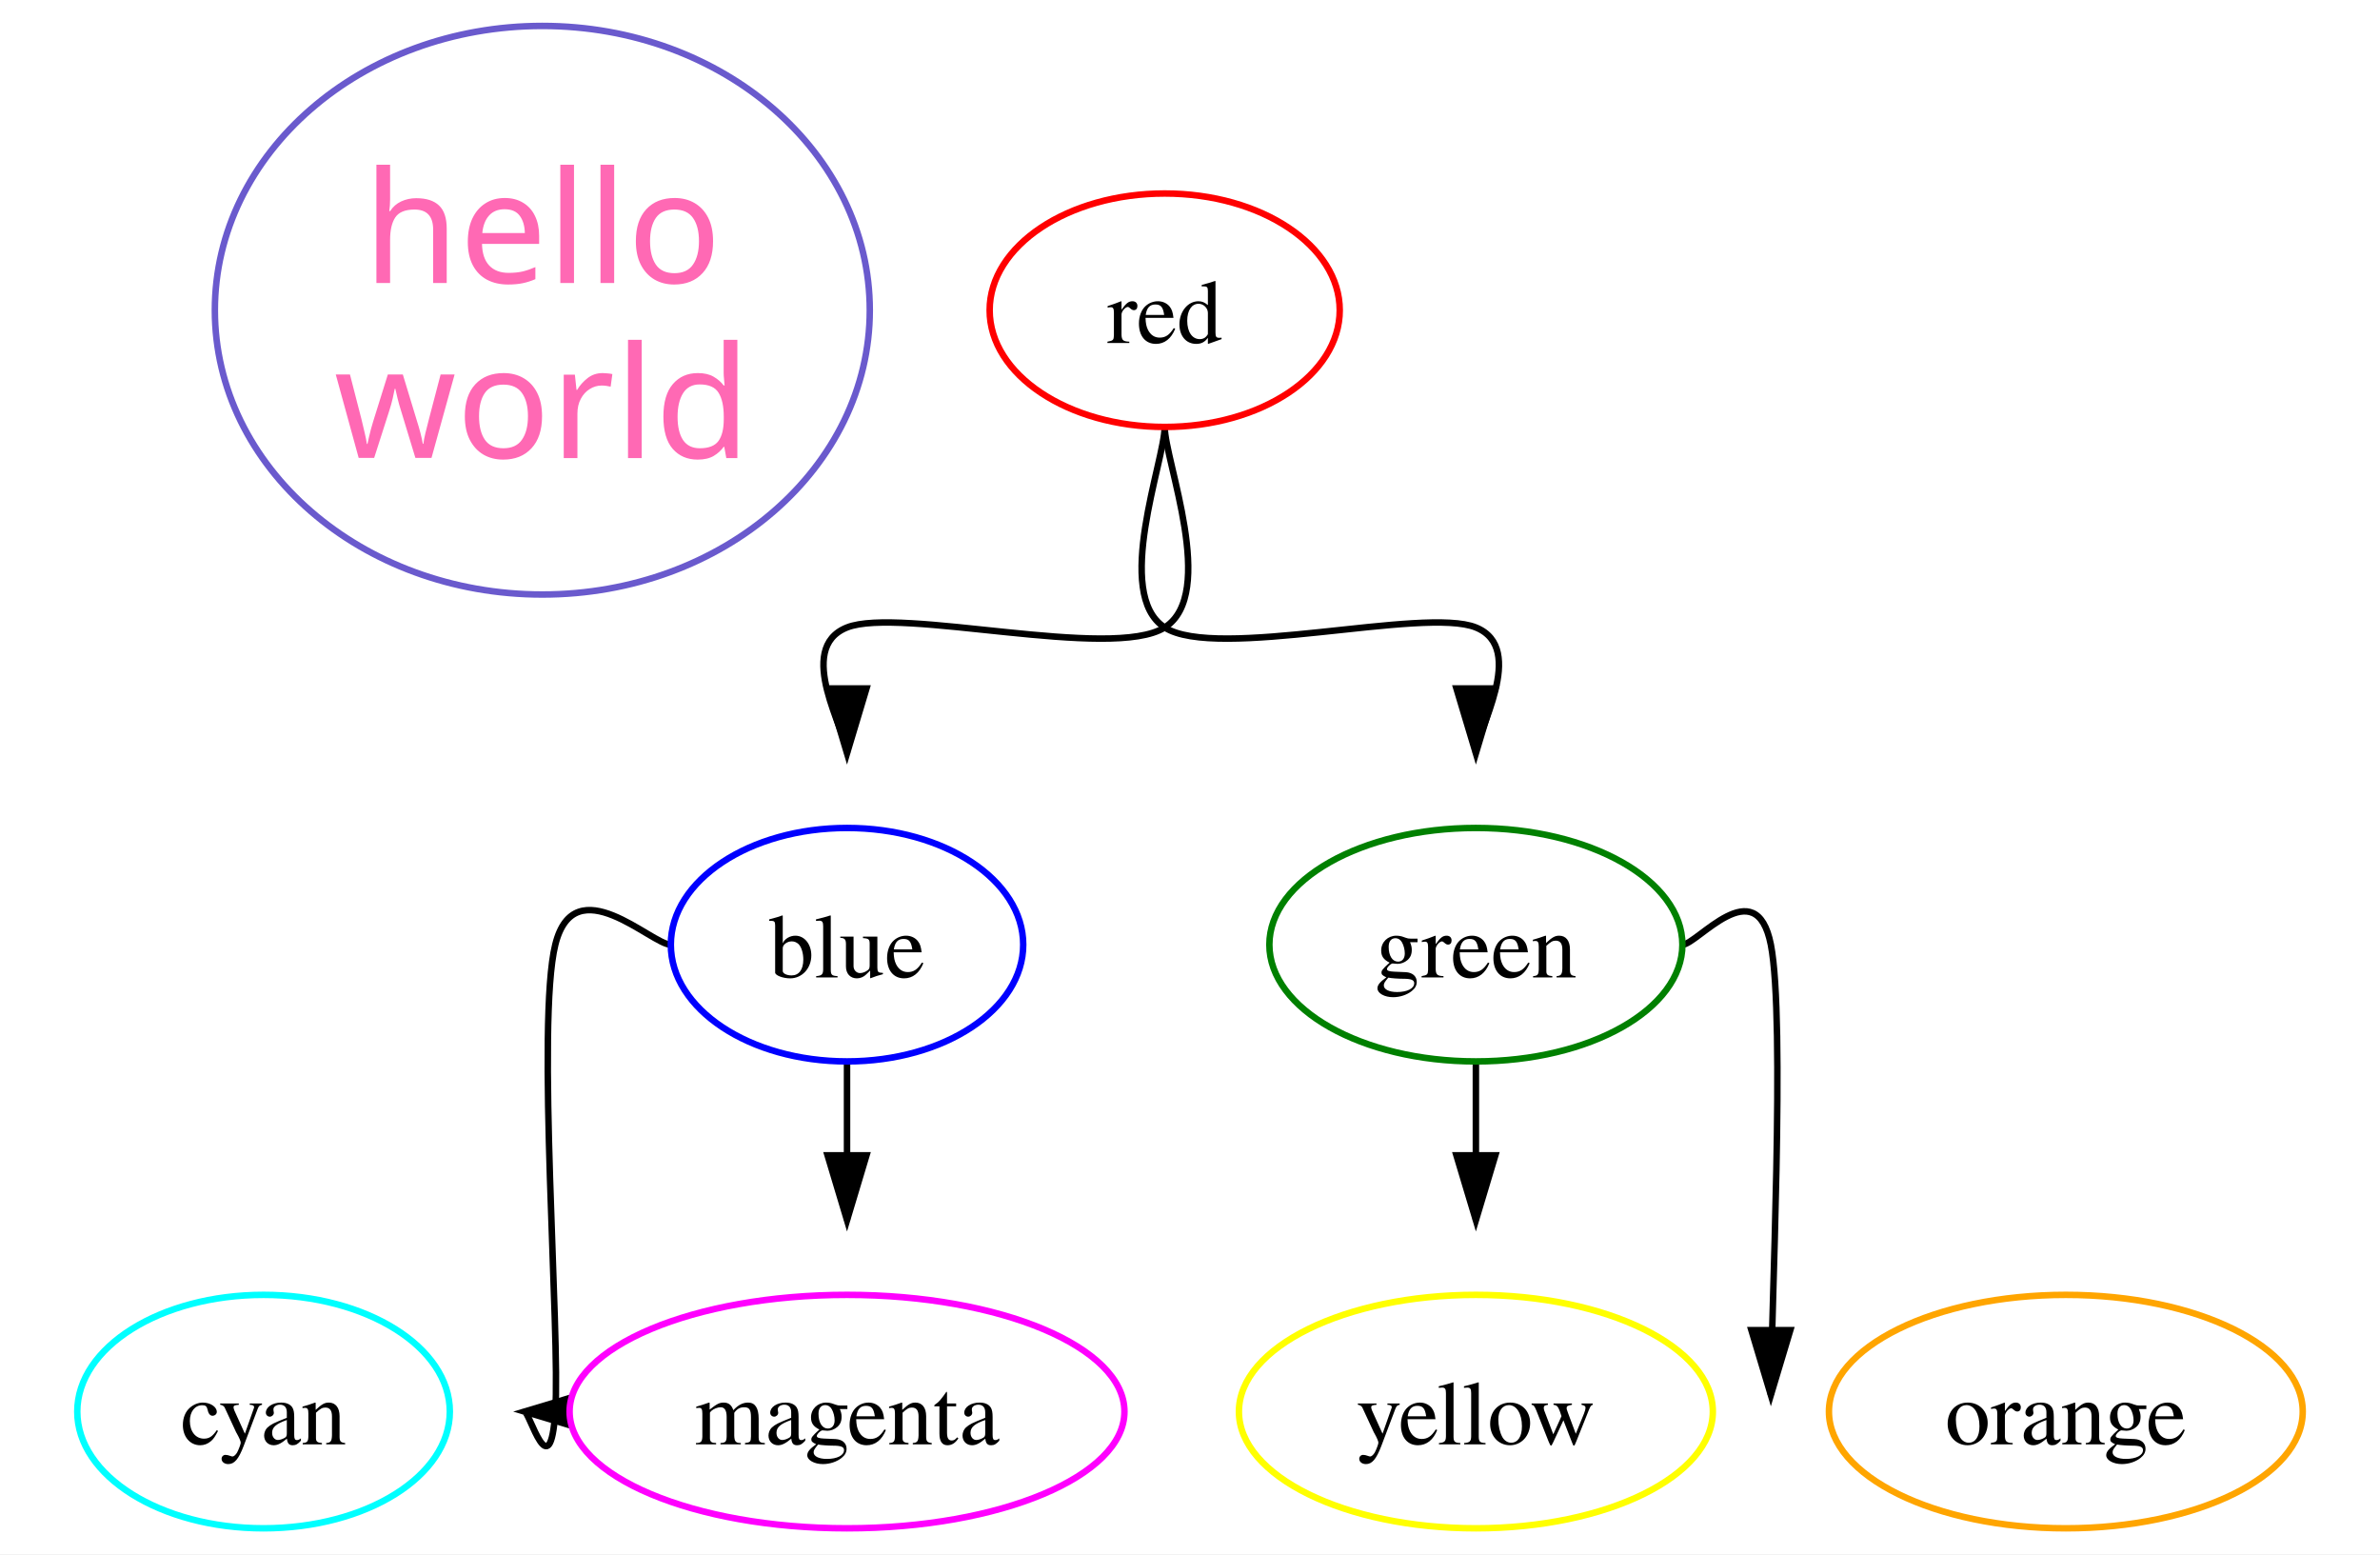
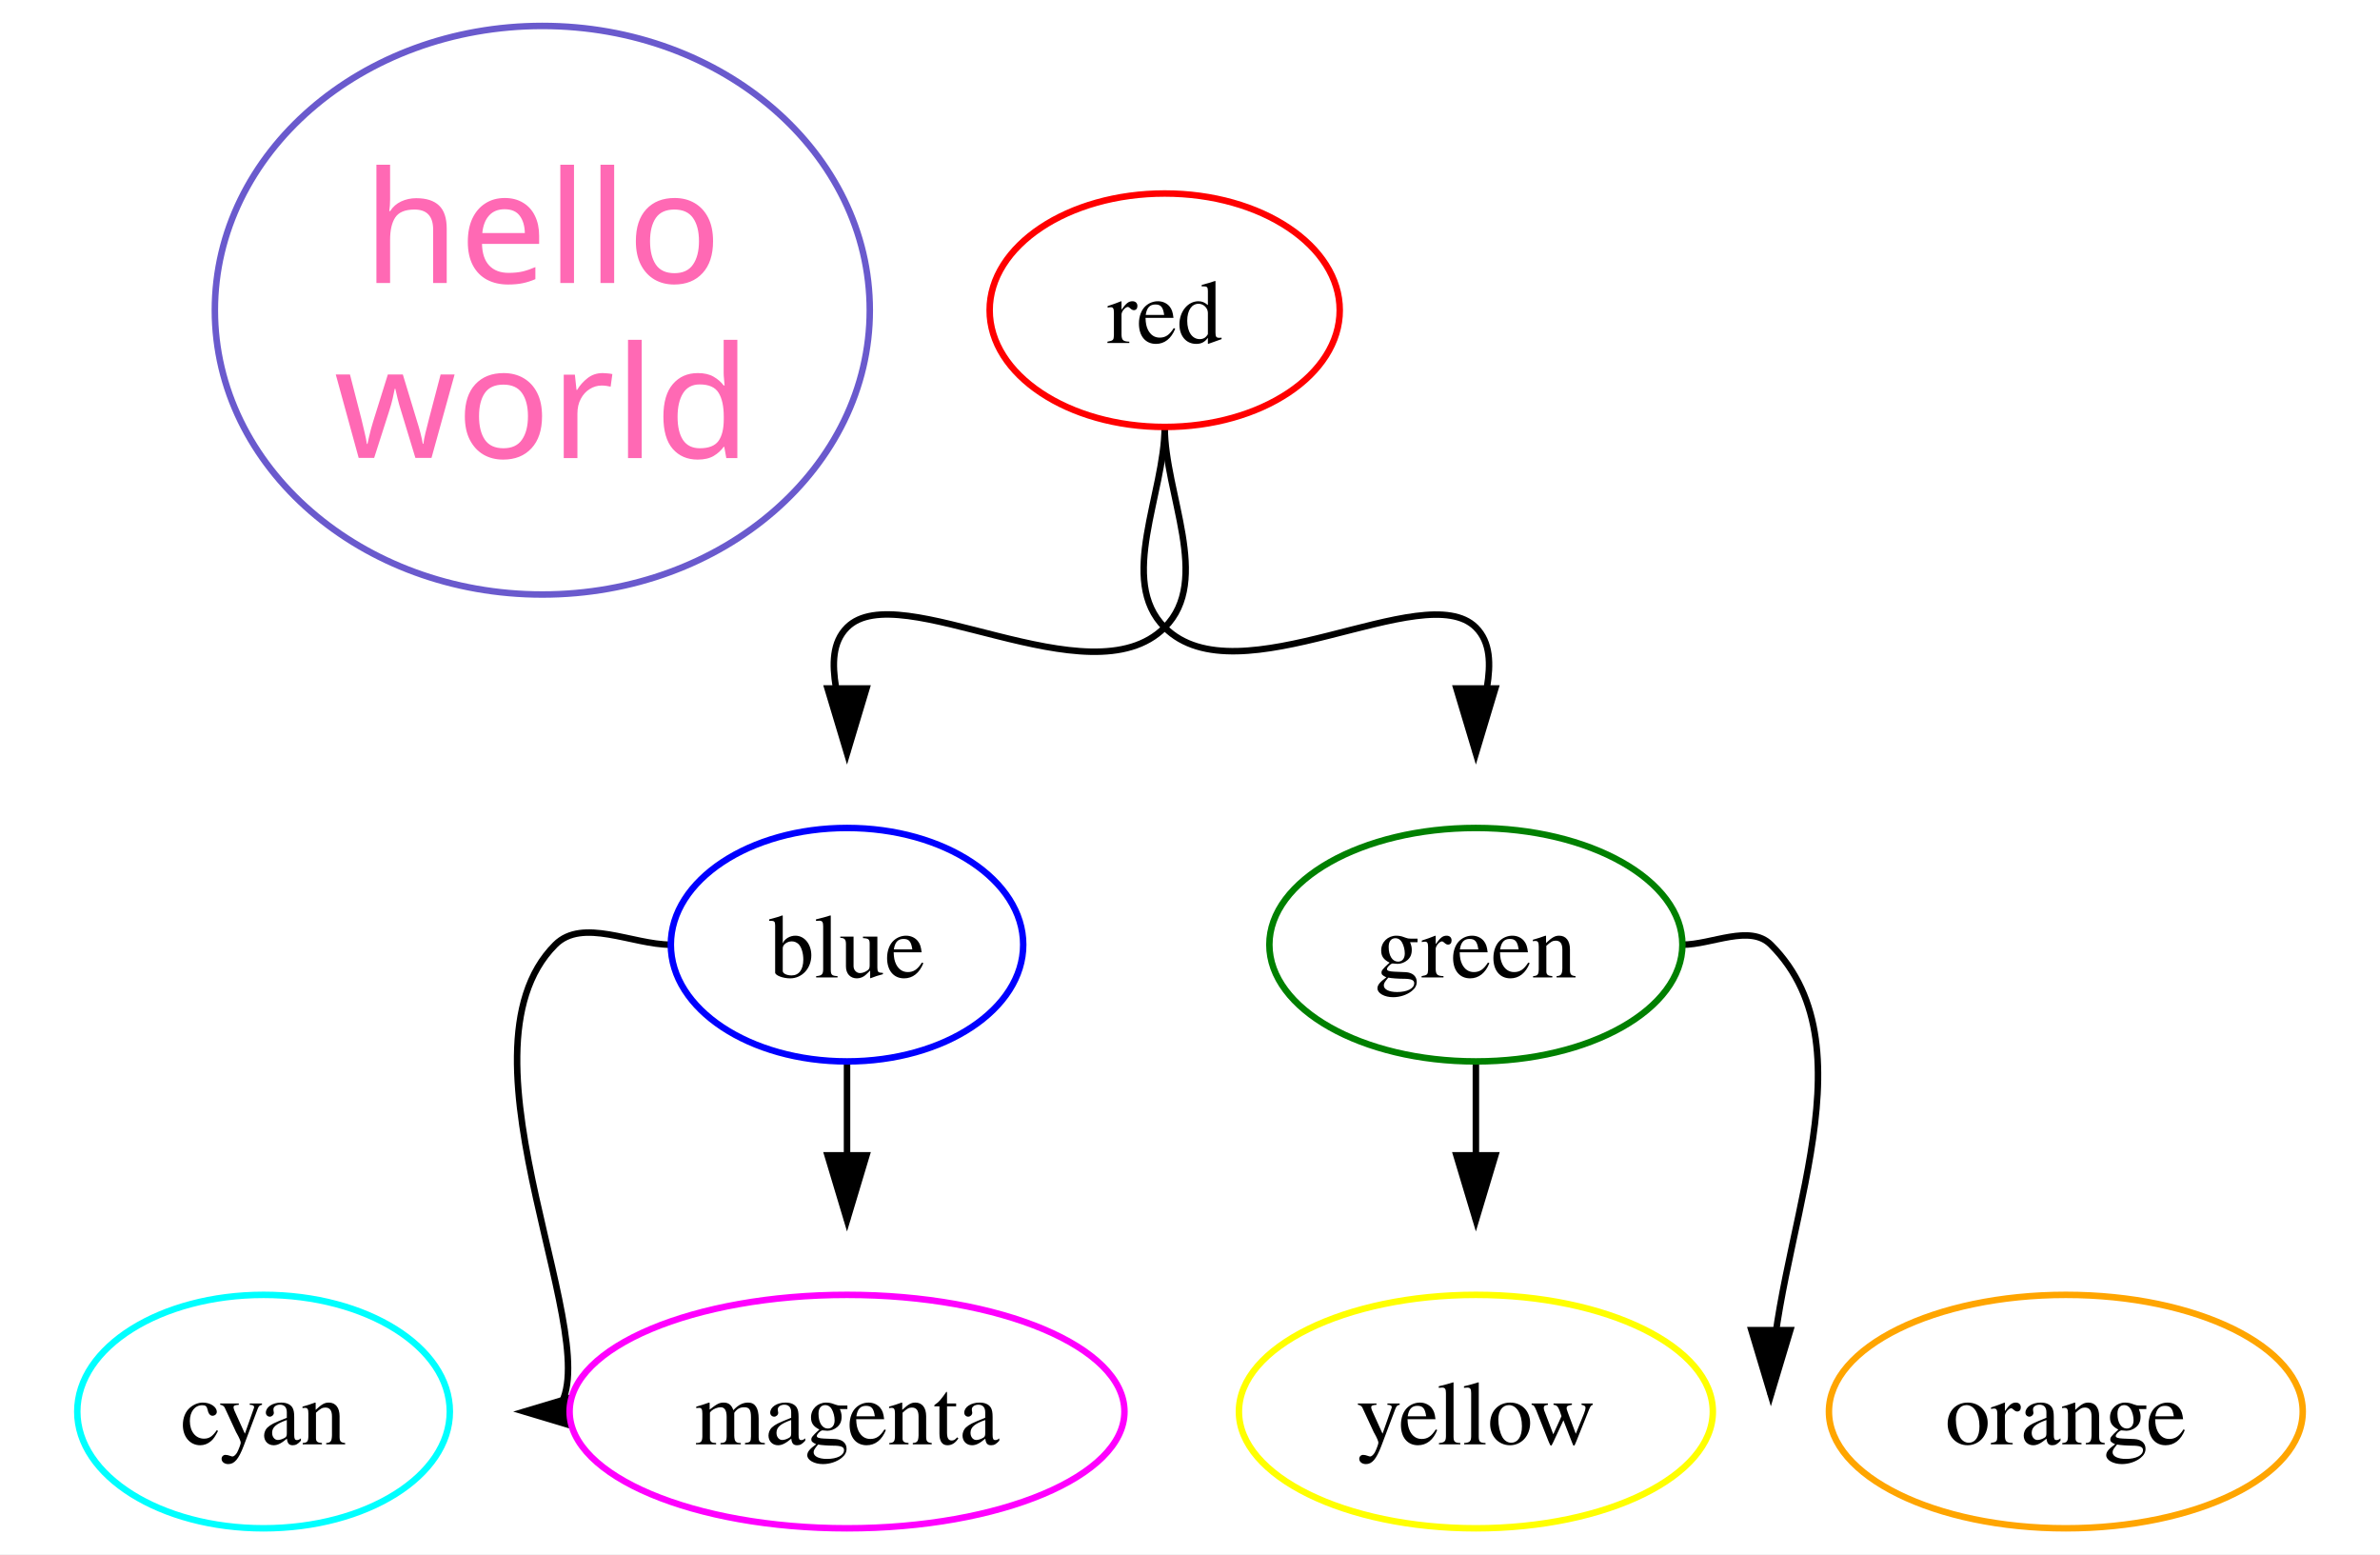
<svg xmlns="http://www.w3.org/2000/svg" width="367.113pt" height="239.681pt" viewBox="0 0 367.113 239.681">
  <rect x="0" y="0" width="367.113" height="239.681" fill="white" />
  <g transform="translate(0 239.6812) scale(1 -1)">
-     <path d="M 179.653 173.841 C 179.653 168.687 171.653 148.074 179.653 142.92 C 187.653 137.767 219.653 146.155 227.653 142.92 C 235.653 139.686 227.653 126.748 227.653 123.514" fill="none" stroke="black" />
+     <path d="M 179.653 173.841 C 179.653 163.534 172.365 150.208 179.653 142.92 C 190.966 131.607 219.709 150.864 227.653 142.92 C 232.227 138.346 227.653 129.404 227.653 123.514" fill="none" stroke="black" />
    <polygon points="227.653,123.514 230.653,133.514 224.653,133.514" fill="black" stroke="black" />
-     <path d="M 179.653 173.841 C 179.653 168.687 187.819 148.074 179.653 142.92 C 171.486 137.767 138.819 146.155 130.653 142.92 C 122.486 139.686 130.653 126.748 130.653 123.514" fill="none" stroke="black" />
+     <path d="M 179.653 173.841 C 179.653 163.534 186.941 150.208 179.653 142.92 C 168.103 131.371 138.715 150.982 130.653 142.92 C 126.079 138.346 130.653 129.396 130.653 123.514" fill="none" stroke="black" />
    <polygon points="130.653,123.514 133.653,133.514 127.653,133.514" fill="black" stroke="black" />
-     <path d="M 103.476 94 C 100.505 94 88.623 106 85.653 94 C 82.682 82 86.445 34 85.653 22 C 84.861 10 81.691 22 80.899 22" fill="none" stroke="black" />
+     <path d="M 103.476 94 C 97.535 94 89.854 98.201 85.653 94 C 68.682 77.029 94.698 31.046 85.653 22 C 84.532 20.88 82.262 22 80.899 22" fill="none" stroke="black" />
    <polygon points="80.899,22 90.899,19 90.899,25" fill="black" stroke="black" />
-     <path d="M 130.653 76 C 130.653 73 130.653 62.081 130.653 58 C 130.653 53.919 130.653 52.595 130.653 51.514" fill="none" stroke="black" />
+     <path d="M 130.653 76 C 130.653 70.576 130.653 62.081 130.653 58 C 130.653 55.838 130.653 53.468 130.653 51.514" fill="none" stroke="black" />
    <polygon points="130.653,51.514 133.653,61.514 127.653,61.514" fill="black" stroke="black" />
-     <path d="M 227.653 76 C 227.653 73 227.653 62.081 227.653 58 C 227.653 53.919 227.653 52.595 227.653 51.514" fill="none" stroke="black" />
+     <path d="M 227.653 76 C 227.653 70.576 227.653 62.081 227.653 58 C 227.653 55.838 227.653 53.468 227.653 51.514" fill="none" stroke="black" />
    <polygon points="227.653,51.514 230.653,61.514 224.653,61.514" fill="black" stroke="black" />
-     <path d="M 259.507 94 C 261.781 94 270.878 105.574 273.153 94 C 275.427 82.426 273.153 36.128 273.153 24.554" fill="none" stroke="black" />
+     <path d="M 259.507 94 C 264.055 94 269.936 97.216 273.153 94 C 289.521 77.631 273.153 47.703 273.153 24.554" fill="none" stroke="black" />
    <polygon points="273.153,24.554 276.153,34.554 270.153,34.554" fill="black" stroke="black" />
    <ellipse cx="83.653" cy="191.841" rx="50.511" ry="43.841" fill="white" stroke="slateblue" />
    <text x="83.653" y="-196.041" transform="scale(1 -1)" text-anchor="middle" font-family="Palatino-Italic" font-size="24" fill="hotpink">hello</text>
    <text x="83.653" y="-169.041" transform="scale(1 -1)" text-anchor="middle" font-family="Palatino-Italic" font-size="24" fill="hotpink">world</text>
    <ellipse cx="179.653" cy="191.841" rx="27" ry="18" fill="white" stroke="red" />
    <text x="179.653" y="-186.791" transform="scale(1 -1)" text-anchor="middle" font-family="Times,serif" font-size="14" fill="black">red</text>
    <ellipse cx="227.653" cy="94" rx="31.854" ry="18" fill="white" stroke="green" />
    <text x="227.653" y="-88.95" transform="scale(1 -1)" text-anchor="middle" font-family="Times,serif" font-size="14" fill="black">green</text>
    <ellipse cx="130.653" cy="94" rx="27.177" ry="18" fill="white" stroke="blue" />
    <text x="130.653" y="-88.95" transform="scale(1 -1)" text-anchor="middle" font-family="Times,serif" font-size="14" fill="black">blue</text>
    <ellipse cx="40.653" cy="22" rx="28.733" ry="18" fill="white" stroke="cyan" />
    <text x="40.653" y="-16.95" transform="scale(1 -1)" text-anchor="middle" font-family="Times,serif" font-size="14" fill="black">cyan</text>
    <ellipse cx="130.653" cy="22" rx="42.792" ry="18" fill="white" stroke="magenta" />
    <text x="130.653" y="-16.95" transform="scale(1 -1)" text-anchor="middle" font-family="Times,serif" font-size="14" fill="black">magenta</text>
    <ellipse cx="227.653" cy="22" rx="36.55" ry="18" fill="white" stroke="yellow" />
    <text x="227.653" y="-16.95" transform="scale(1 -1)" text-anchor="middle" font-family="Times,serif" font-size="14" fill="black">yellow</text>
    <ellipse cx="318.653" cy="22" rx="36.541" ry="18" fill="white" stroke="orange" />
    <text x="318.653" y="-16.95" transform="scale(1 -1)" text-anchor="middle" font-family="Times,serif" font-size="14" fill="black">orange</text>
  </g>
</svg>
